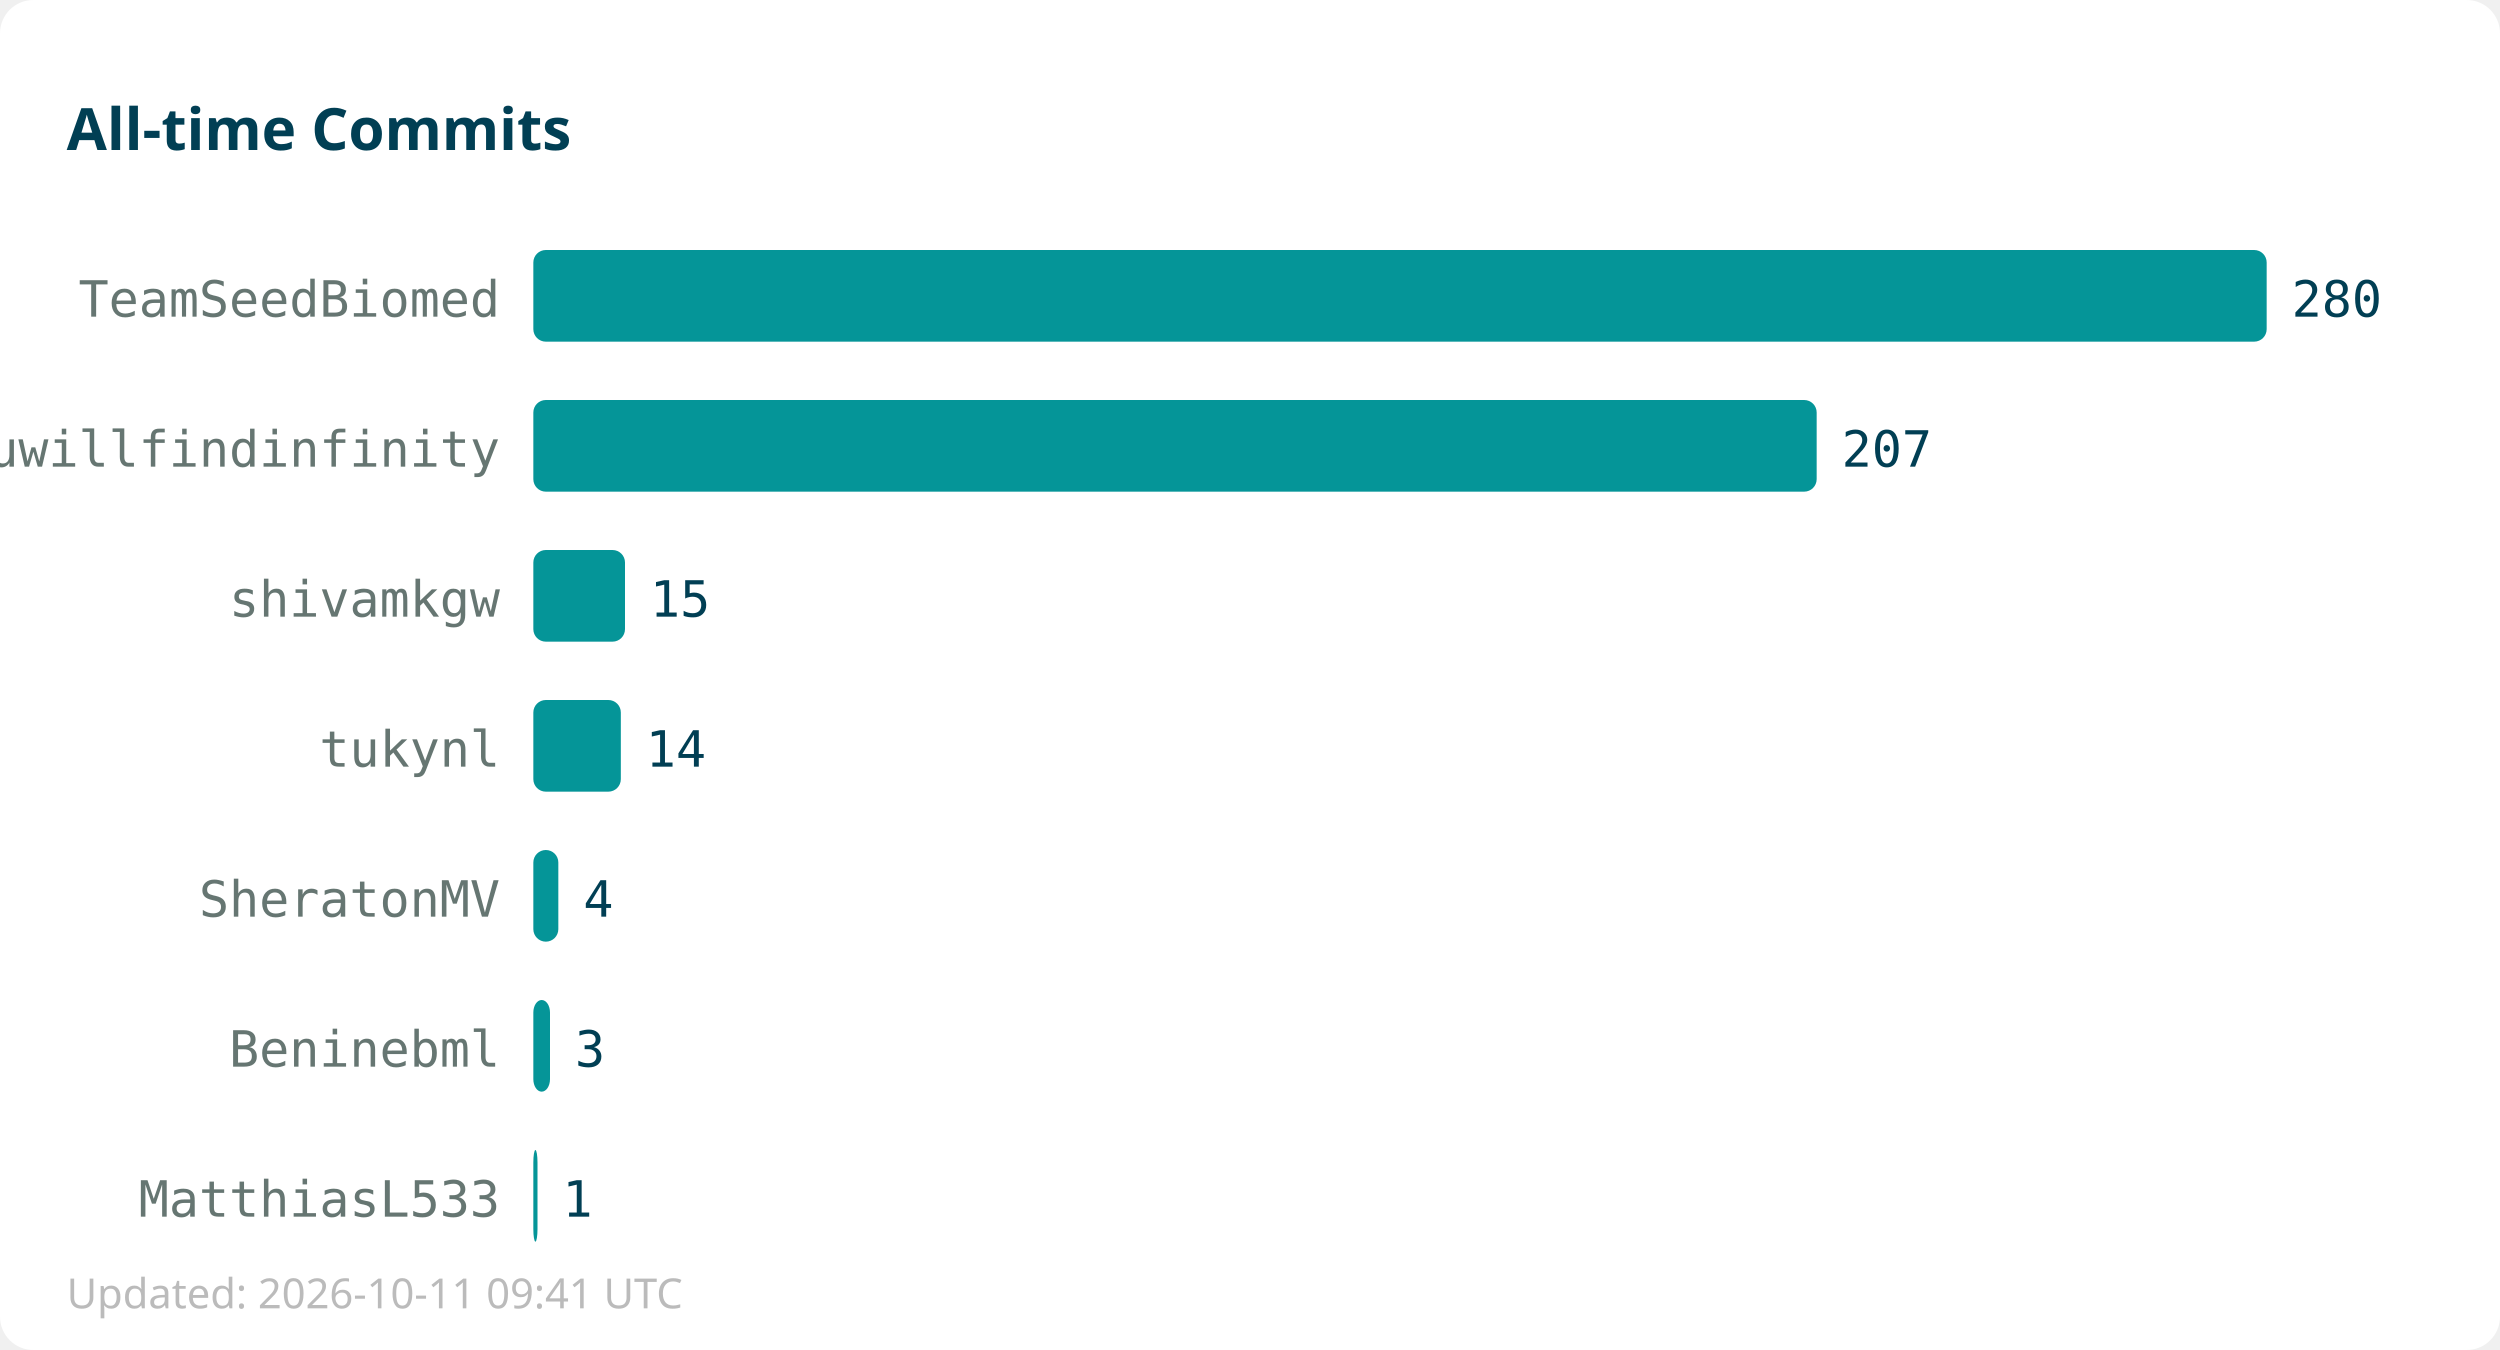
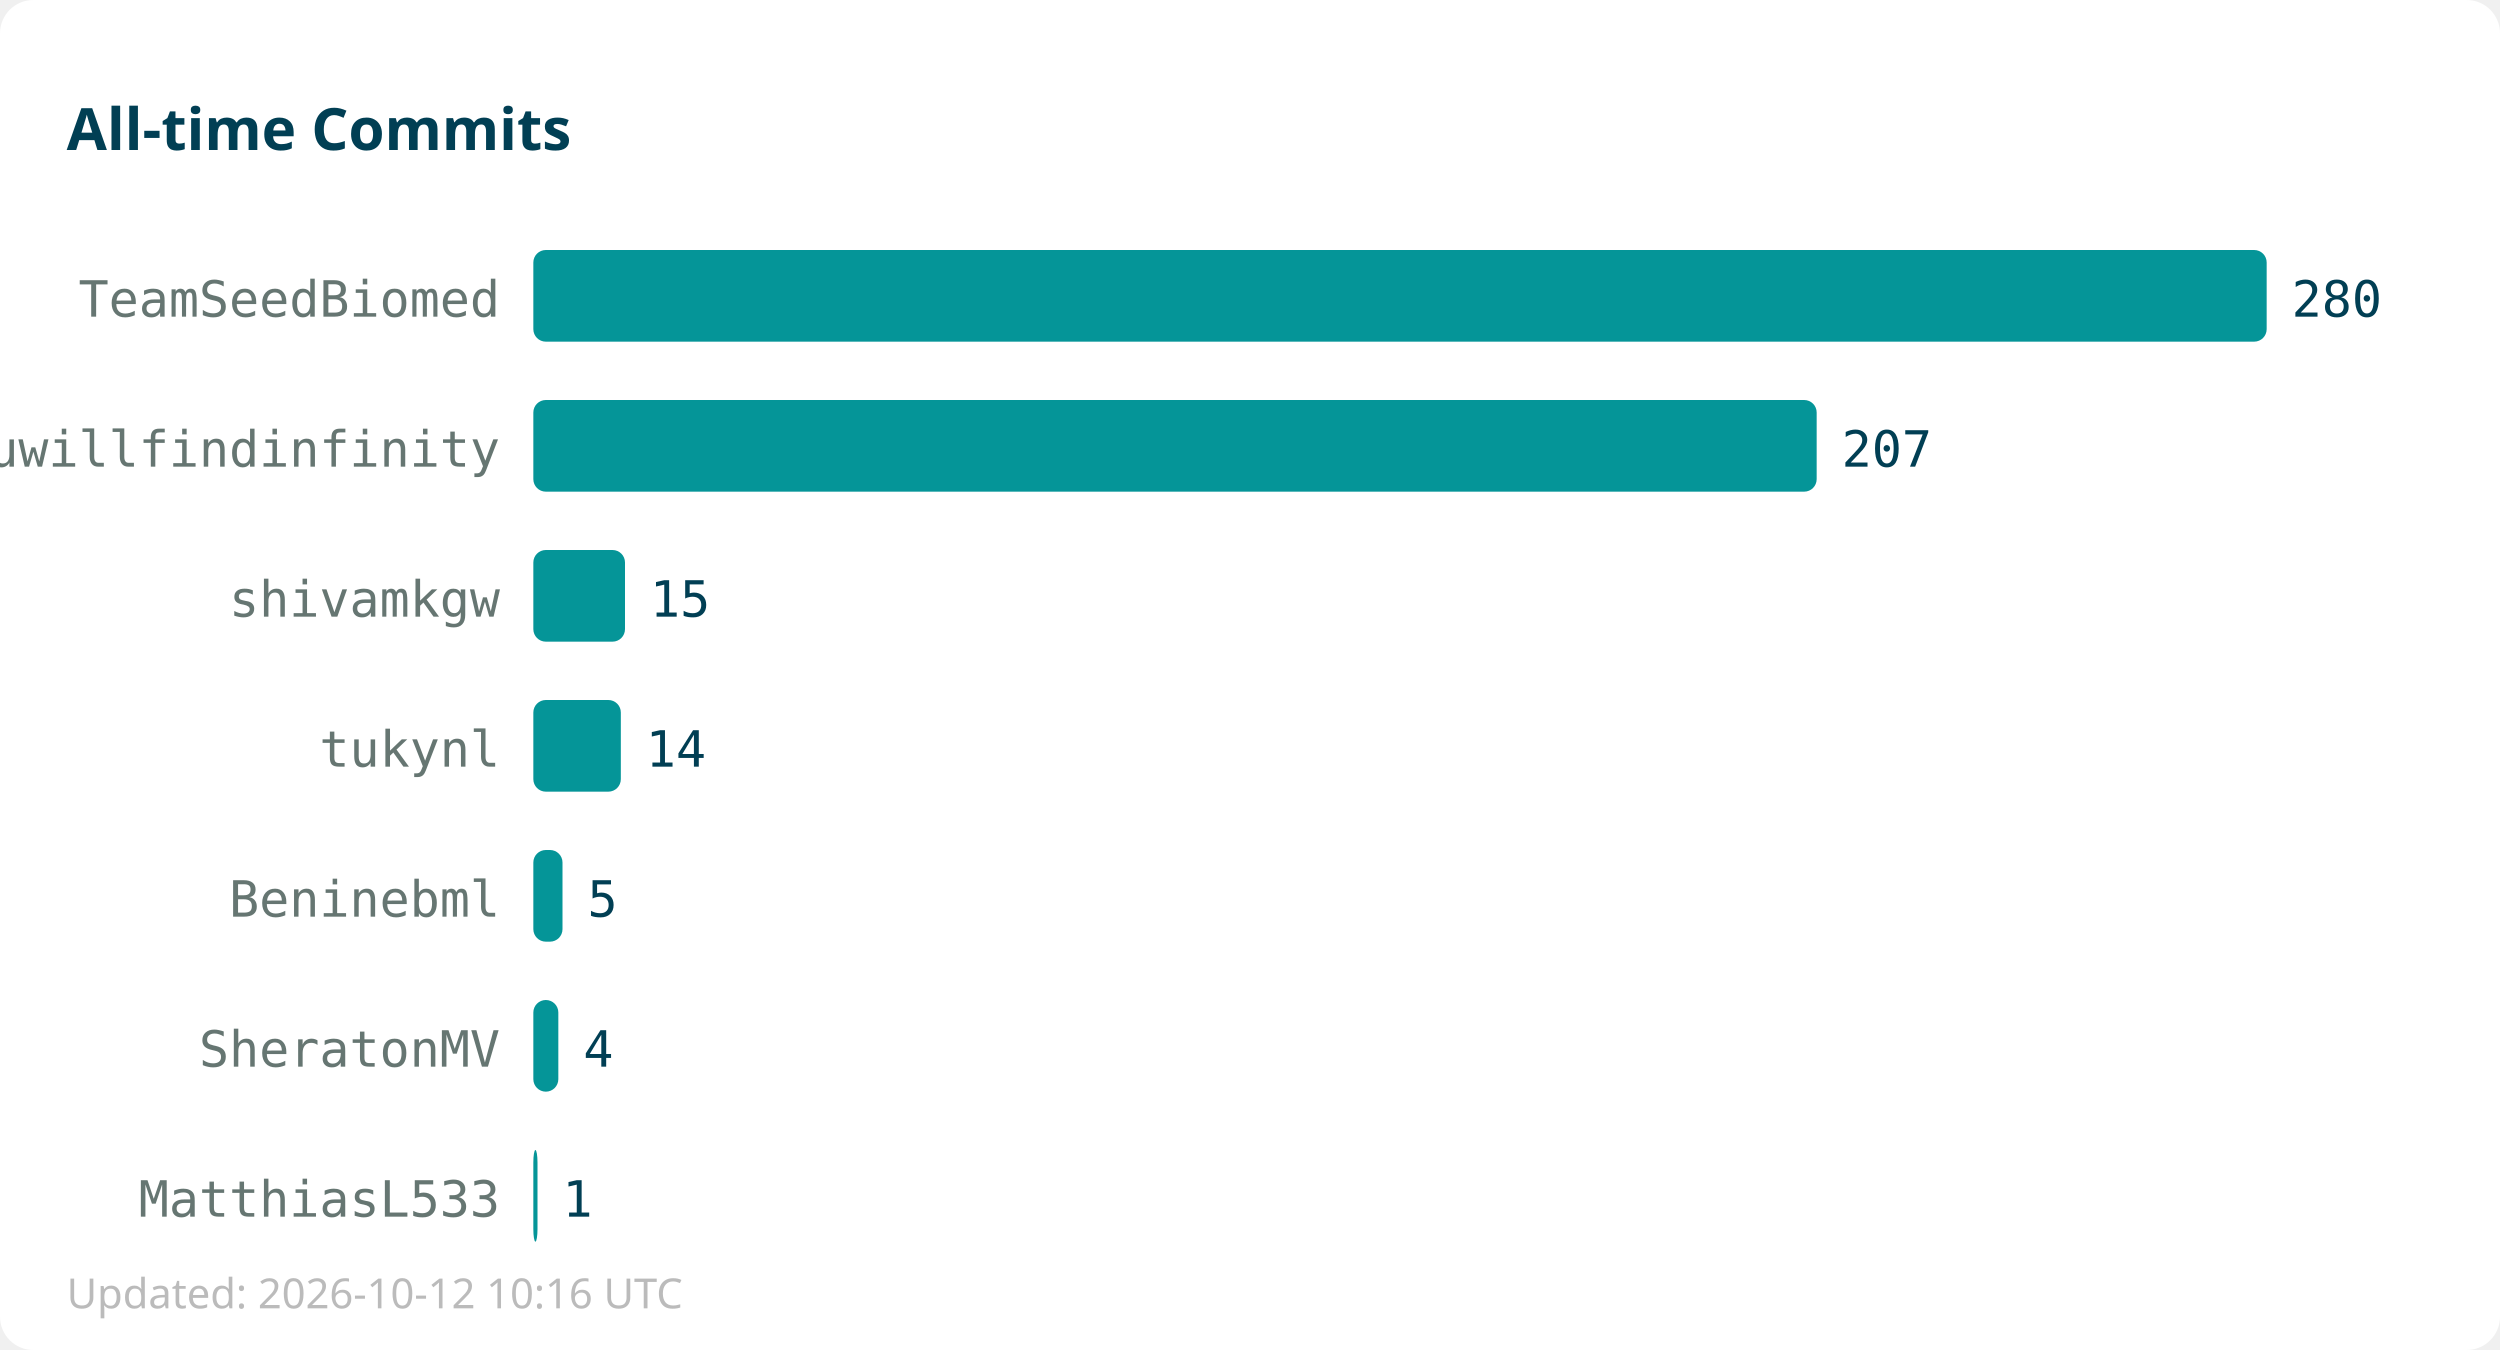
<svg xmlns="http://www.w3.org/2000/svg" width="600" height="324">
  <rect width="600" height="324" fill="#ffffff" rx="8" />
  <text x="16" y="36" font-family="sans-serif" font-size="14" font-weight="bold" fill="#013f54">All-time Commits</text>
  <text x="120" y="76" text-anchor="end" font-family="monospace" font-size="12" fill="#667672">TeamSeedBiomed</text>
  <rect x="128" y="60" width="416" height="22" fill="#059598" rx="3" />
  <text x="550" y="76" font-family="monospace" font-size="12" fill="#013f54">280</text>
  <text x="120" y="112" text-anchor="end" font-family="monospace" font-size="12" fill="#667672">youwillfindinfinity</text>
  <rect x="128" y="96" width="308" height="22" fill="#059598" rx="3" />
  <text x="442" y="112" font-family="monospace" font-size="12" fill="#013f54">207</text>
  <text x="120" y="148" text-anchor="end" font-family="monospace" font-size="12" fill="#667672">shivamkgw</text>
  <rect x="128" y="132" width="22" height="22" fill="#059598" rx="3" />
  <text x="156" y="148" font-family="monospace" font-size="12" fill="#013f54">15</text>
  <text x="120" y="184" text-anchor="end" font-family="monospace" font-size="12" fill="#667672">tukynl</text>
  <rect x="128" y="168" width="21" height="22" fill="#059598" rx="3" />
  <text x="155" y="184" font-family="monospace" font-size="12" fill="#013f54">14</text>
-   <text x="120" y="220" text-anchor="end" font-family="monospace" font-size="12" fill="#667672">SheratonMV</text>
-   <rect x="128" y="204" width="6" height="22" fill="#059598" rx="3" />
-   <text x="140" y="220" font-family="monospace" font-size="12" fill="#013f54">4</text>
-   <text x="120" y="256" text-anchor="end" font-family="monospace" font-size="12" fill="#667672">Beninebml</text>
-   <rect x="128" y="240" width="4" height="22" fill="#059598" rx="3" />
-   <text x="138" y="256" font-family="monospace" font-size="12" fill="#013f54">3</text>
+   <text x="120" y="220" text-anchor="end" font-family="monospace" font-size="12" fill="#667672">Beninebml</text>
+   <rect x="128" y="204" width="7" height="22" fill="#059598" rx="3" />
+   <text x="141" y="220" font-family="monospace" font-size="12" fill="#013f54">5</text>
+   <text x="120" y="256" text-anchor="end" font-family="monospace" font-size="12" fill="#667672">SheratonMV</text>
+   <rect x="128" y="240" width="6" height="22" fill="#059598" rx="3" />
+   <text x="140" y="256" font-family="monospace" font-size="12" fill="#013f54">4</text>
  <text x="120" y="292" text-anchor="end" font-family="monospace" font-size="12" fill="#667672">MatthiasL533</text>
  <rect x="128" y="276" width="1" height="22" fill="#059598" rx="3" />
  <text x="135" y="292" font-family="monospace" font-size="12" fill="#013f54">1</text>
-   <text x="16" y="314" font-family="sans-serif" font-size="10" fill="#bbbbbb">Updated: 2026-10-11 09:41 UTC</text>
+   <text x="16" y="314" font-family="sans-serif" font-size="10" fill="#bbbbbb">Updated: 2026-10-12 10:16 UTC</text>
</svg>
